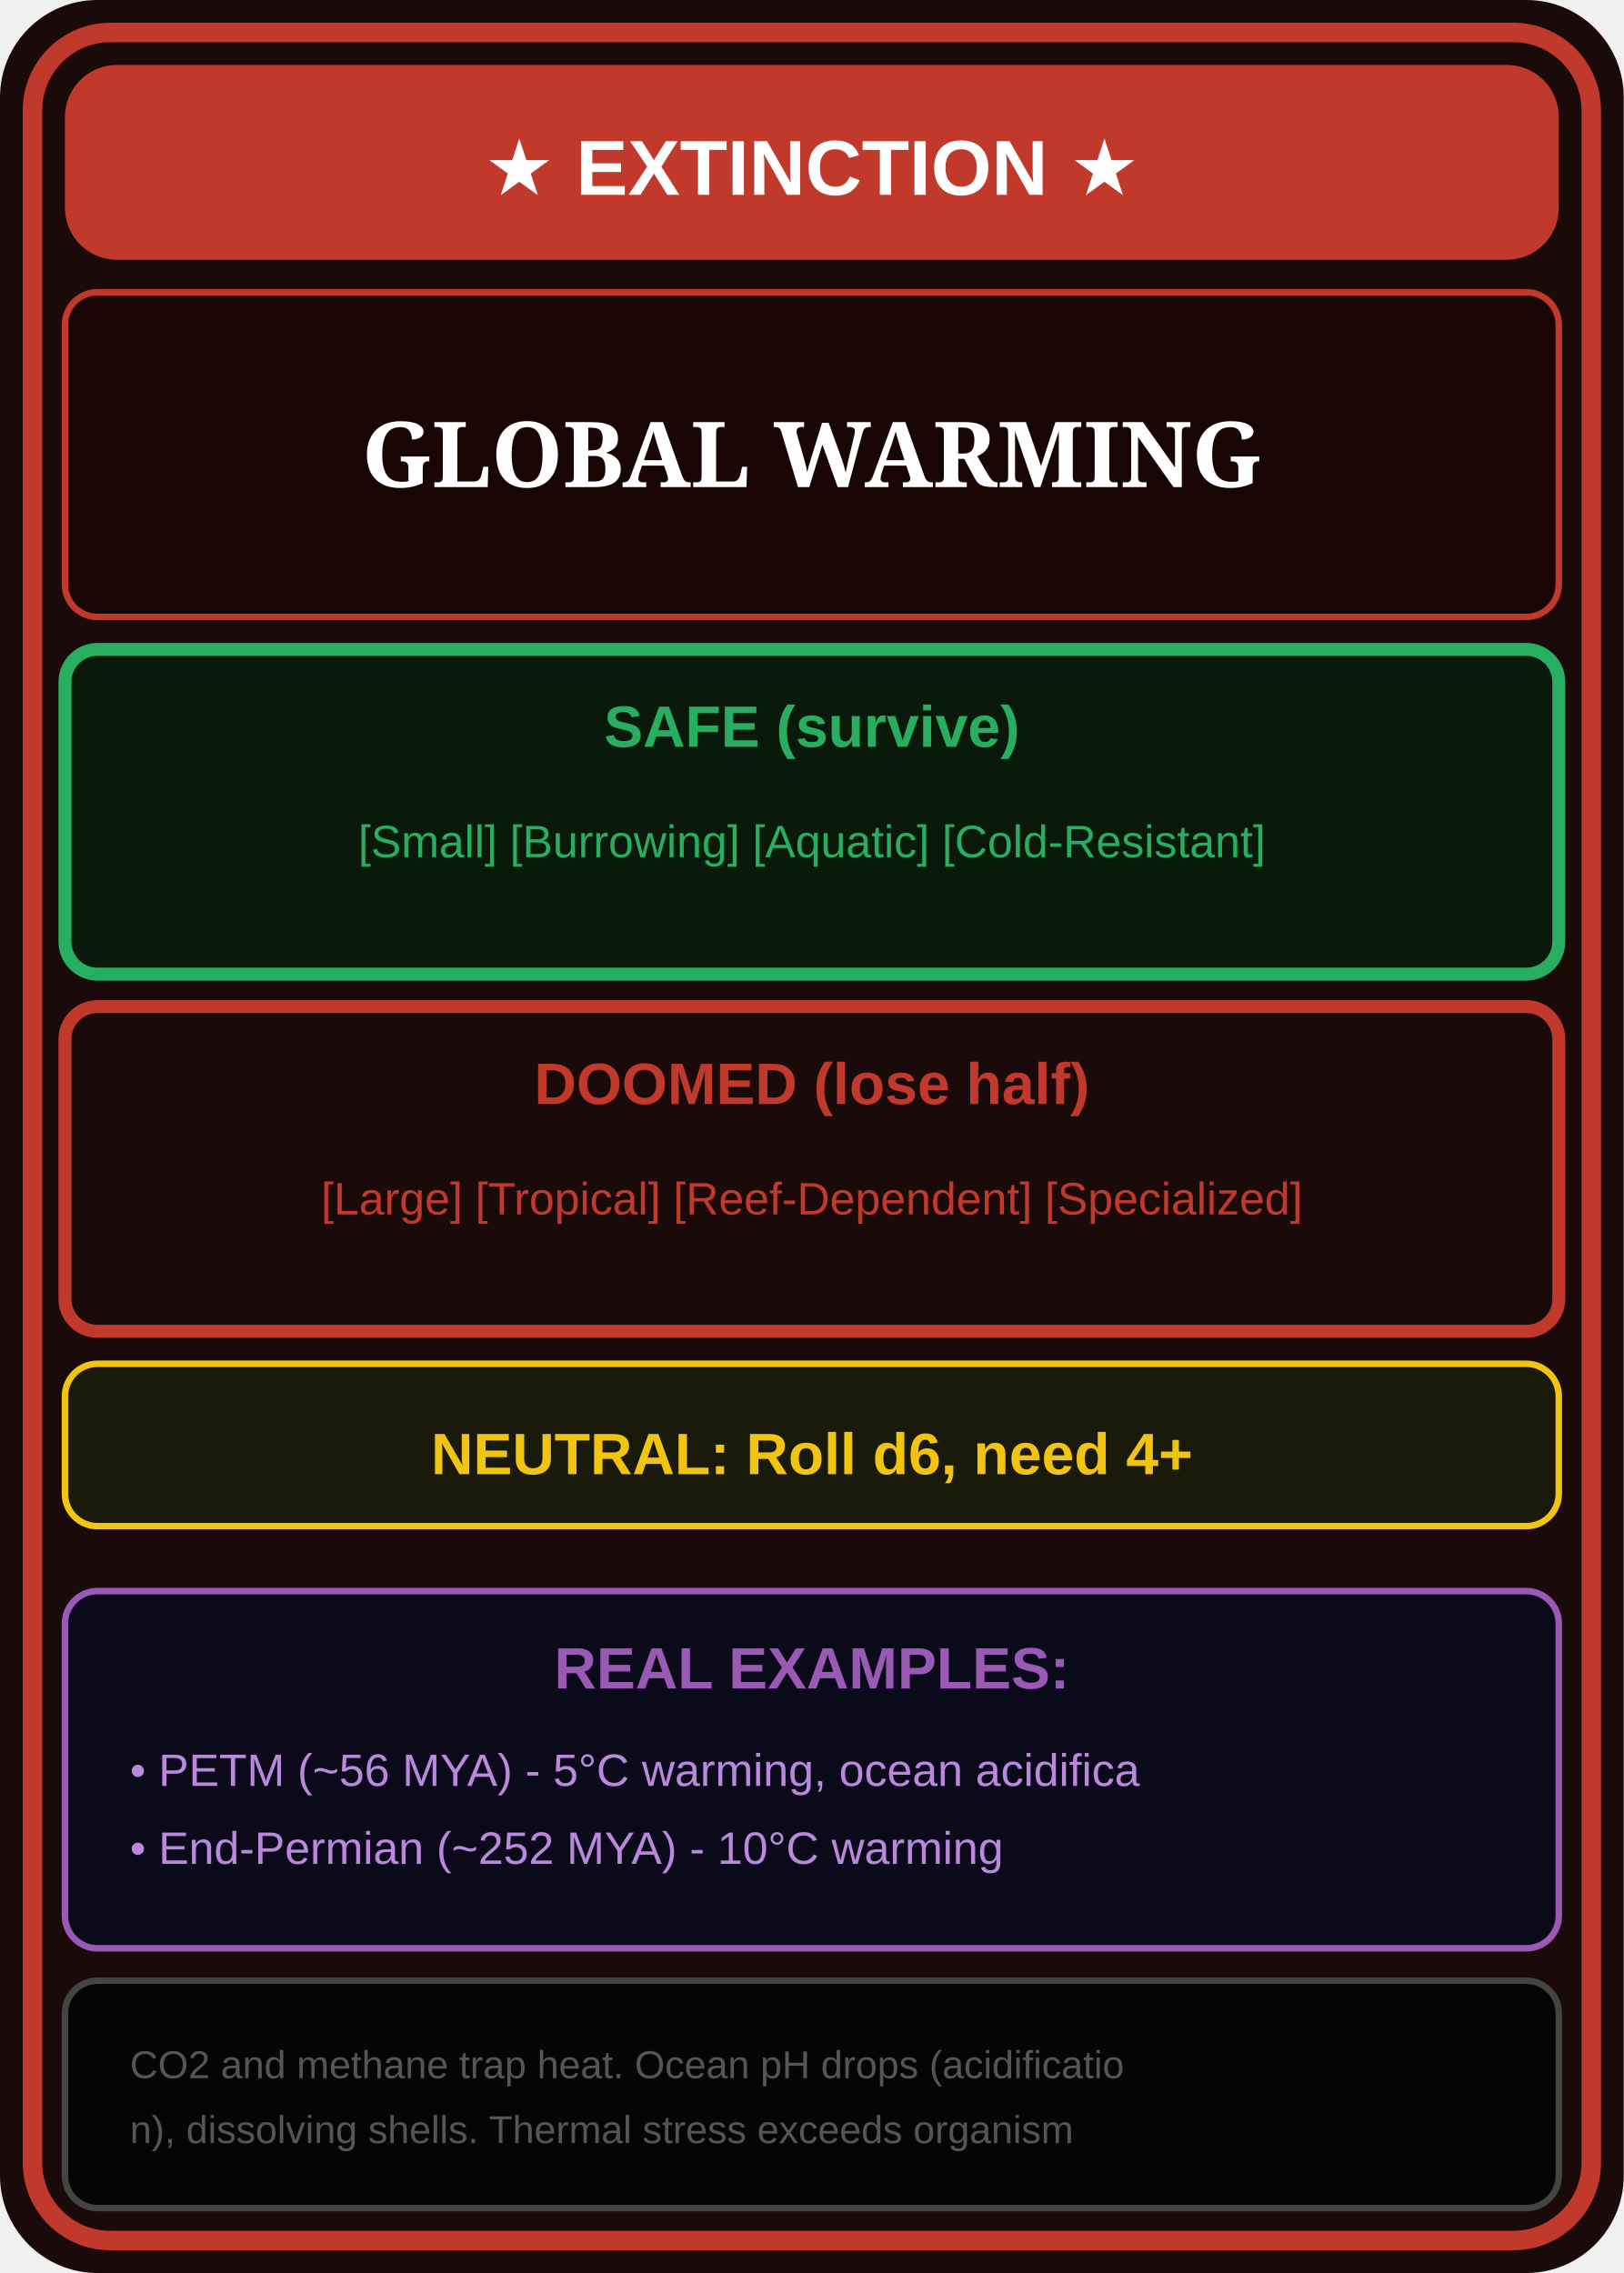
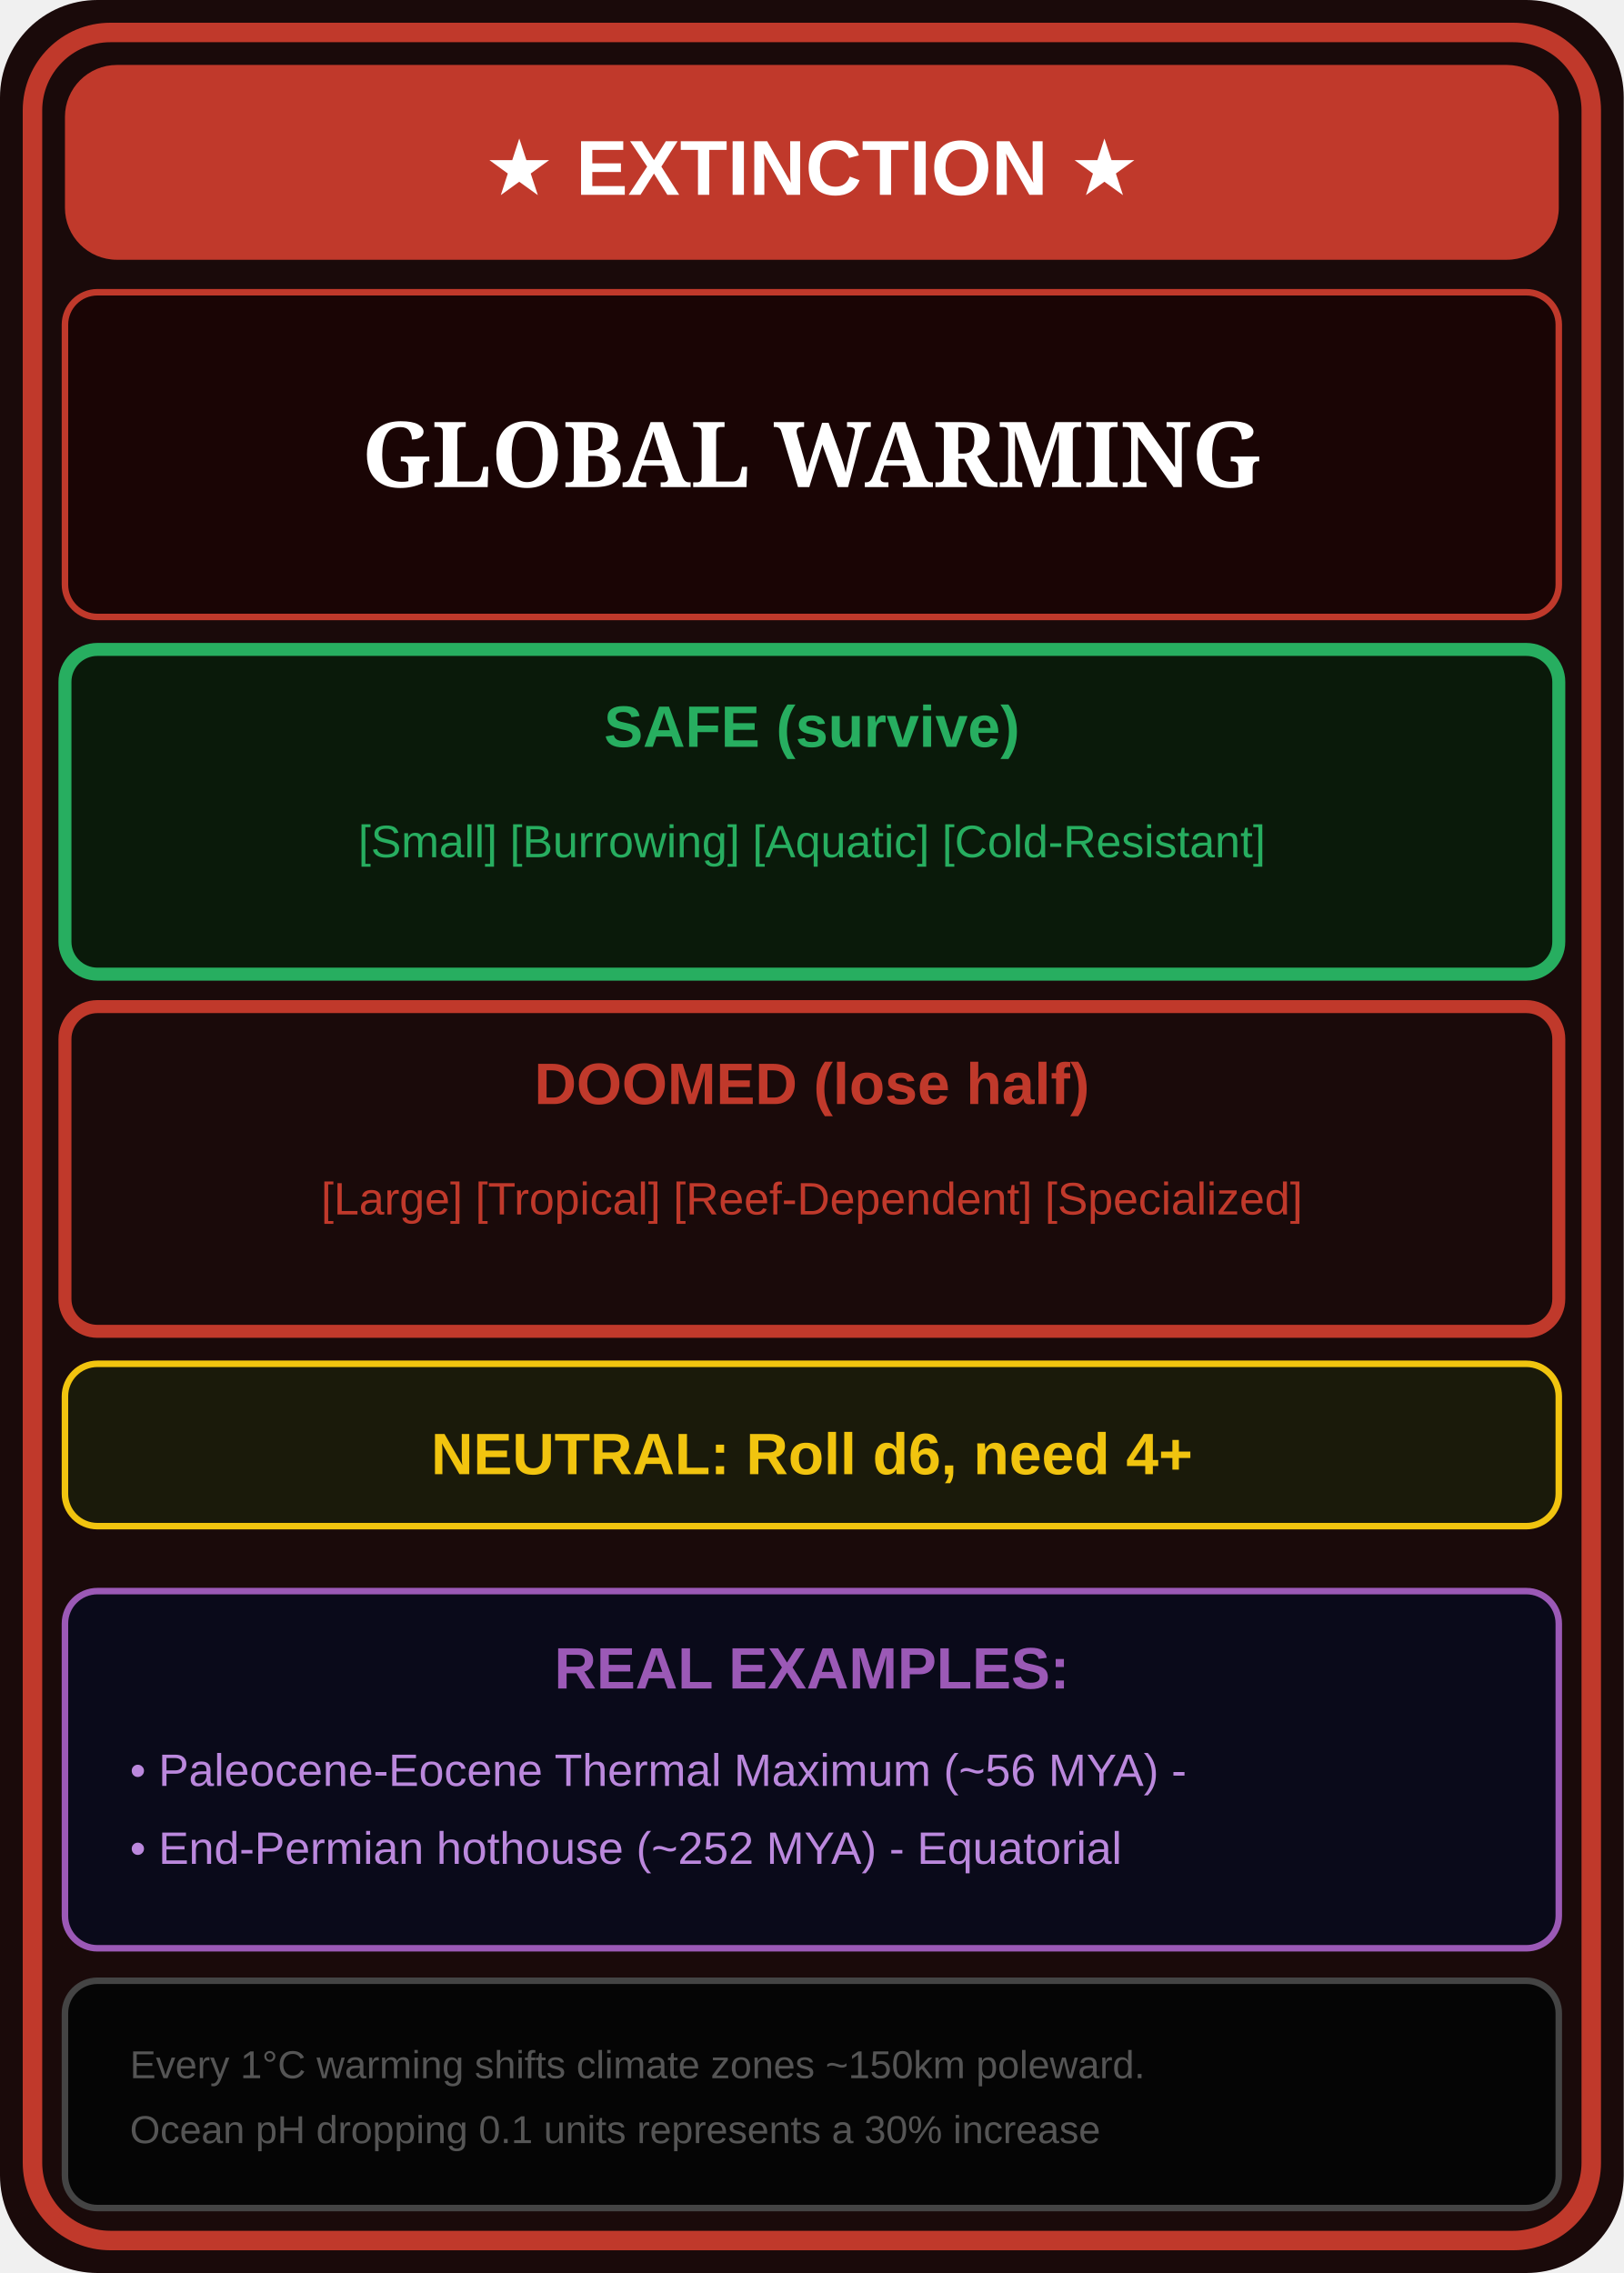
<svg xmlns="http://www.w3.org/2000/svg" viewBox="0 0 250 350" width="250" height="350">
  <rect width="250" height="350" fill="#1a0a0a" rx="15" />
  <rect x="5" y="5" width="240" height="340" fill="none" stroke="#c0392b" stroke-width="3" rx="12" />
  <rect x="10" y="10" width="230" height="30" fill="#c0392b" rx="8" />
  <text x="125" y="30" font-family="Arial" font-size="12" fill="#fff" text-anchor="middle" font-weight="bold">★ EXTINCTION ★</text>
  <rect x="10" y="45" width="230" height="50" fill="#1a0505" stroke="#c0392b" rx="5" />
  <text x="125" y="75" font-family="Georgia" font-size="14" fill="#fff" text-anchor="middle" font-weight="bold">GLOBAL WARMING</text>
  <rect x="10" y="100" width="230" height="50" fill="#0a1a0a" stroke="#27ae60" stroke-width="2" rx="5" />
  <text x="125" y="115" font-family="Arial" font-size="9" fill="#27ae60" text-anchor="middle" font-weight="bold">SAFE (survive)</text>
  <text x="125" y="132" font-family="Arial" font-size="7" fill="#27ae60" text-anchor="middle">[Small] [Burrowing] [Aquatic] [Cold-Resistant]</text>
  <rect x="10" y="155" width="230" height="50" fill="#1a0a0a" stroke="#c0392b" stroke-width="2" rx="5" />
  <text x="125" y="170" font-family="Arial" font-size="9" fill="#c0392b" text-anchor="middle" font-weight="bold">DOOMED (lose half)</text>
  <text x="125" y="187" font-family="Arial" font-size="7" fill="#c0392b" text-anchor="middle">[Large] [Tropical] [Reef-Dependent] [Specialized]</text>
  <rect x="10" y="210" width="230" height="25" fill="#1a1a0a" stroke="#f1c40f" rx="5" />
  <text x="125" y="227" font-family="Arial" font-size="9" fill="#f1c40f" text-anchor="middle" font-weight="bold">NEUTRAL: Roll d6, need 4+</text>
  <rect x="10" y="245" width="230" height="55" fill="#0a0a1a" stroke="#9b59b6" rx="5" />
  <text x="125" y="260" font-family="Arial" font-size="9" fill="#9b59b6" text-anchor="middle" font-weight="bold">REAL EXAMPLES:</text>
-   <text x="20" y="275" font-family="Arial" font-size="7" fill="#bb88dd">• PETM (~56 MYA) - 5°C warming, ocean acidifica</text>
-   <text x="20" y="287" font-family="Arial" font-size="7" fill="#bb88dd">• End-Permian (~252 MYA) - 10°C warming</text>
+   <text x="20" y="275" font-family="Arial" font-size="7" fill="#bb88dd">• Paleocene-Eocene Thermal Maximum (~56 MYA) - </text>
+   <text x="20" y="287" font-family="Arial" font-size="7" fill="#bb88dd">• End-Permian hothouse (~252 MYA) - Equatorial </text>
  <rect x="10" y="305" width="230" height="35" fill="#050505" stroke="#444" rx="5" />
-   <text x="20" y="320" font-family="Arial" font-size="6" fill="#555">CO2 and methane trap heat. Ocean pH drops (acidificatio</text>
-   <text x="20" y="330" font-family="Arial" font-size="6" fill="#555">n), dissolving shells. Thermal stress exceeds organism </text>
+   <text x="20" y="320" font-family="Arial" font-size="6" fill="#555">Every 1°C warming shifts climate zones ~150km poleward.</text>
+   <text x="20" y="330" font-family="Arial" font-size="6" fill="#555"> Ocean pH dropping 0.1 units represents a 30% increase </text>
</svg>
